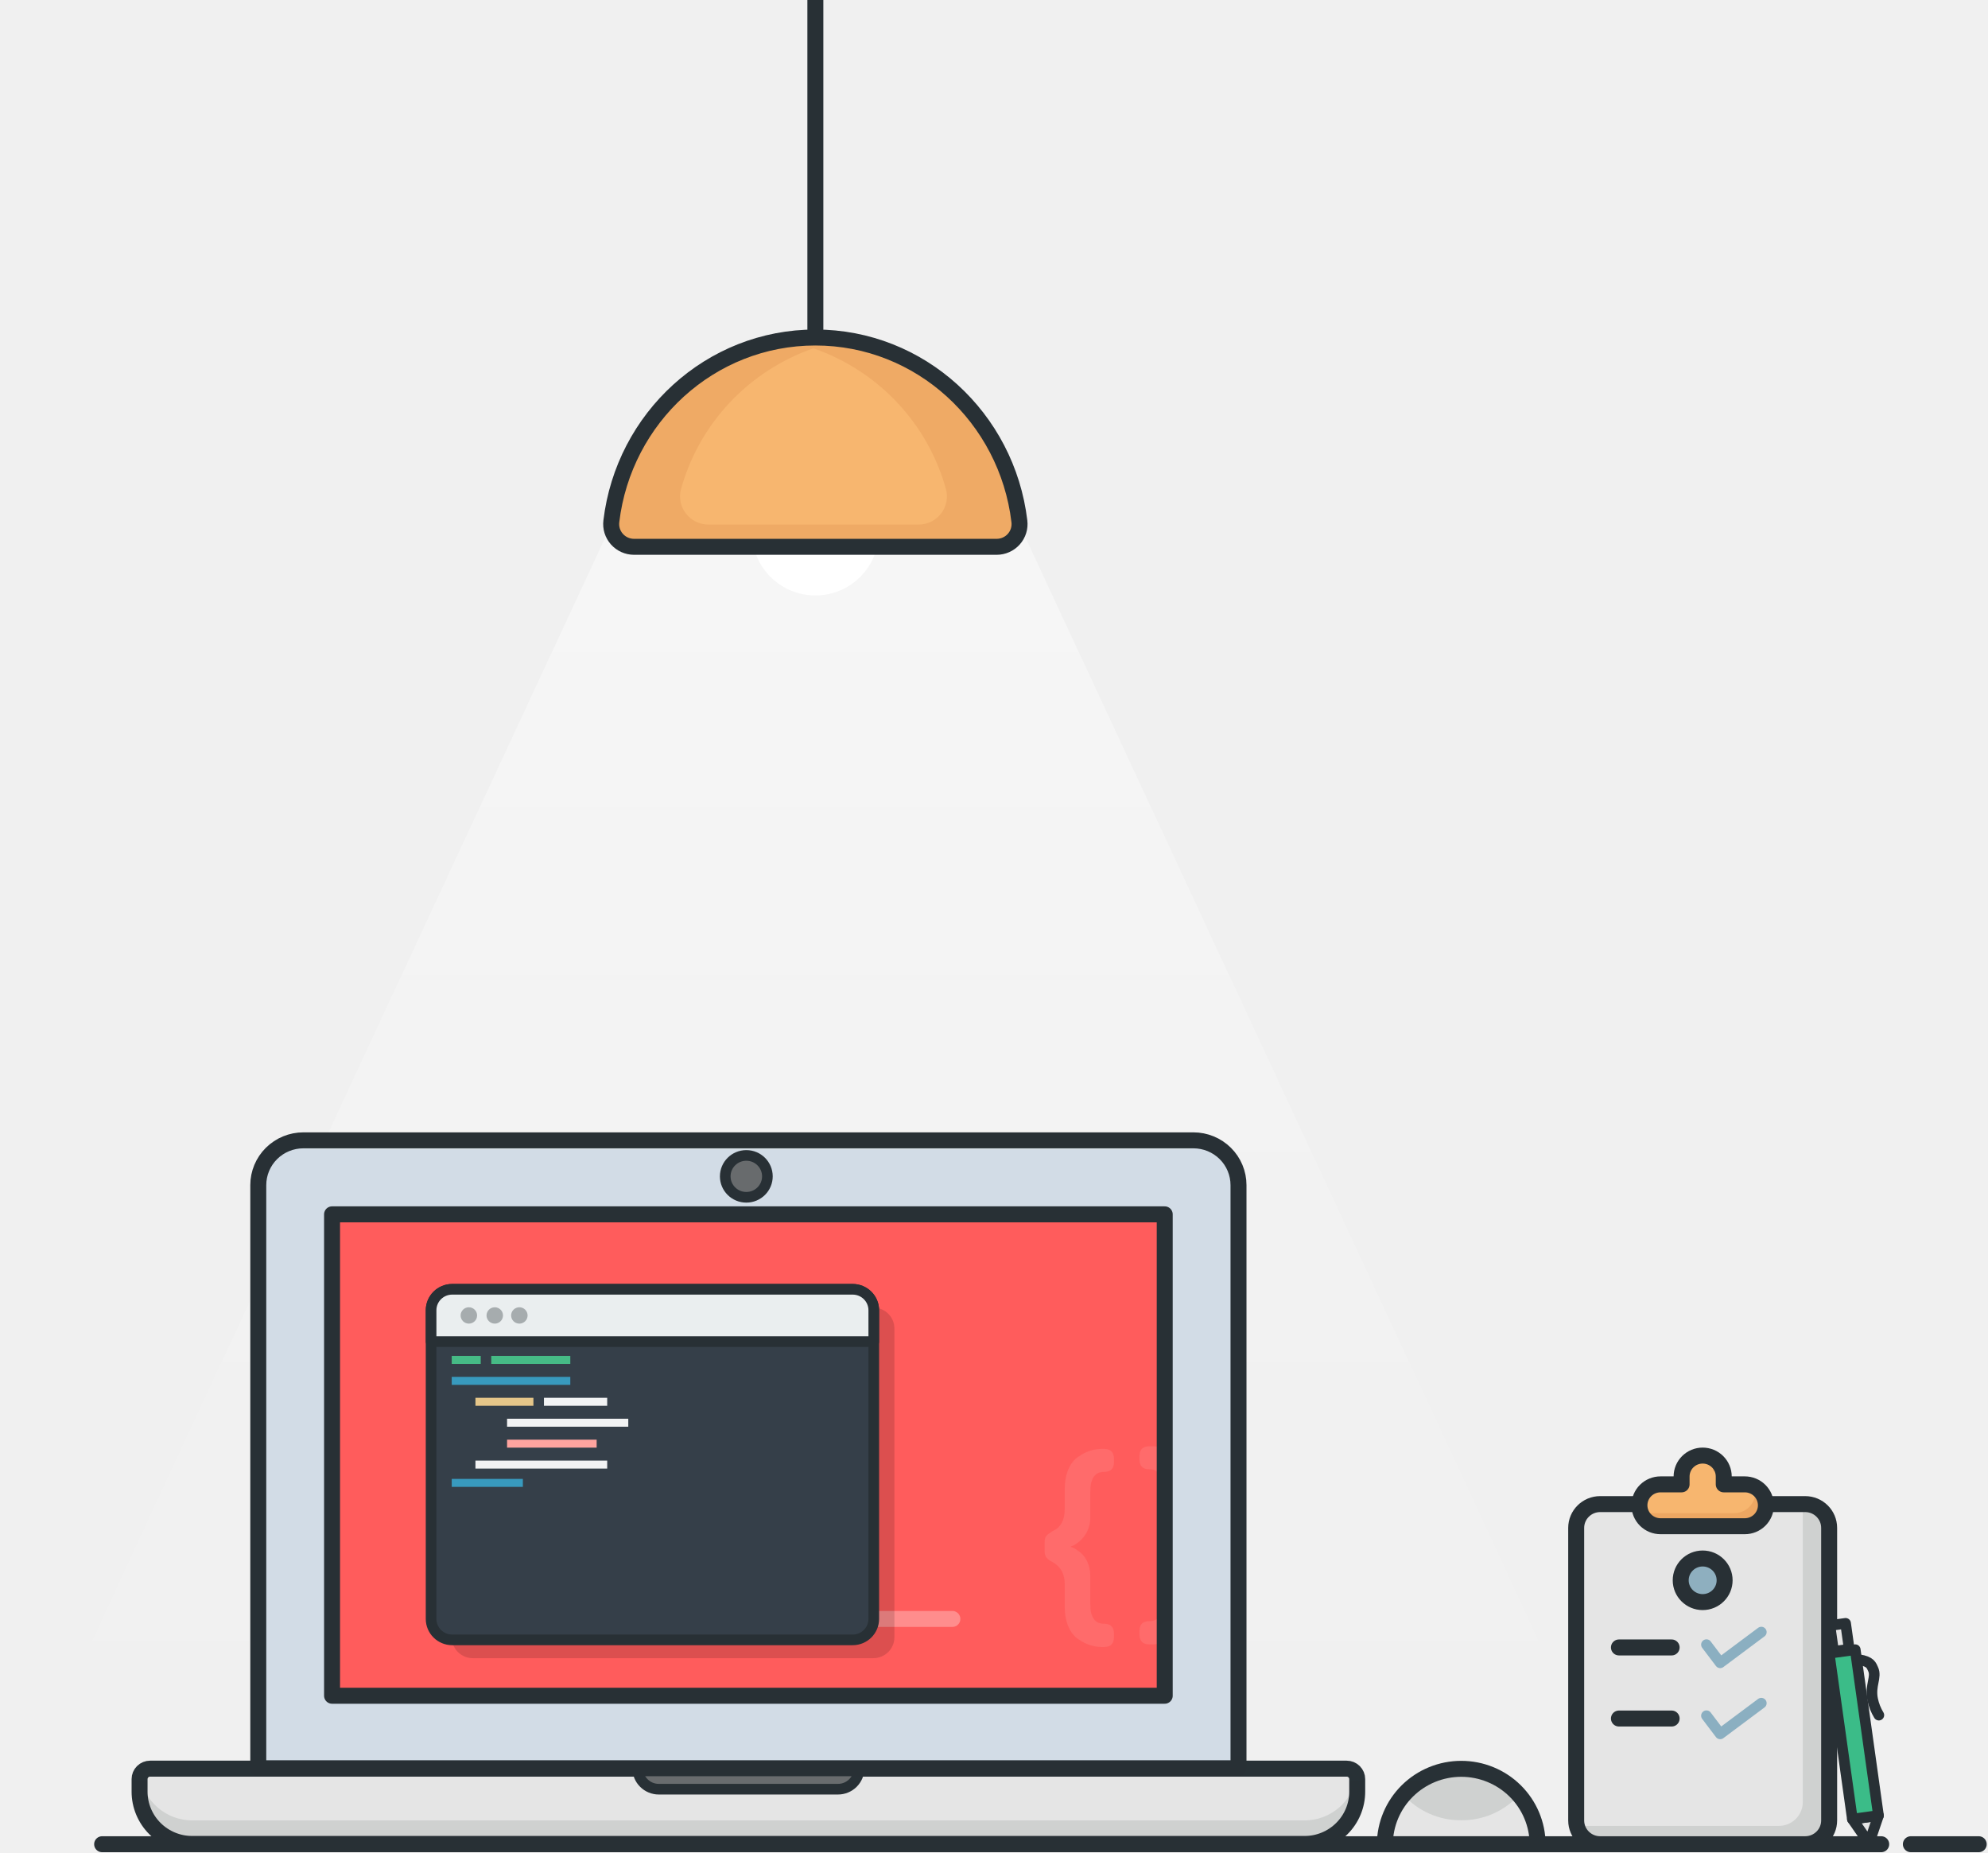
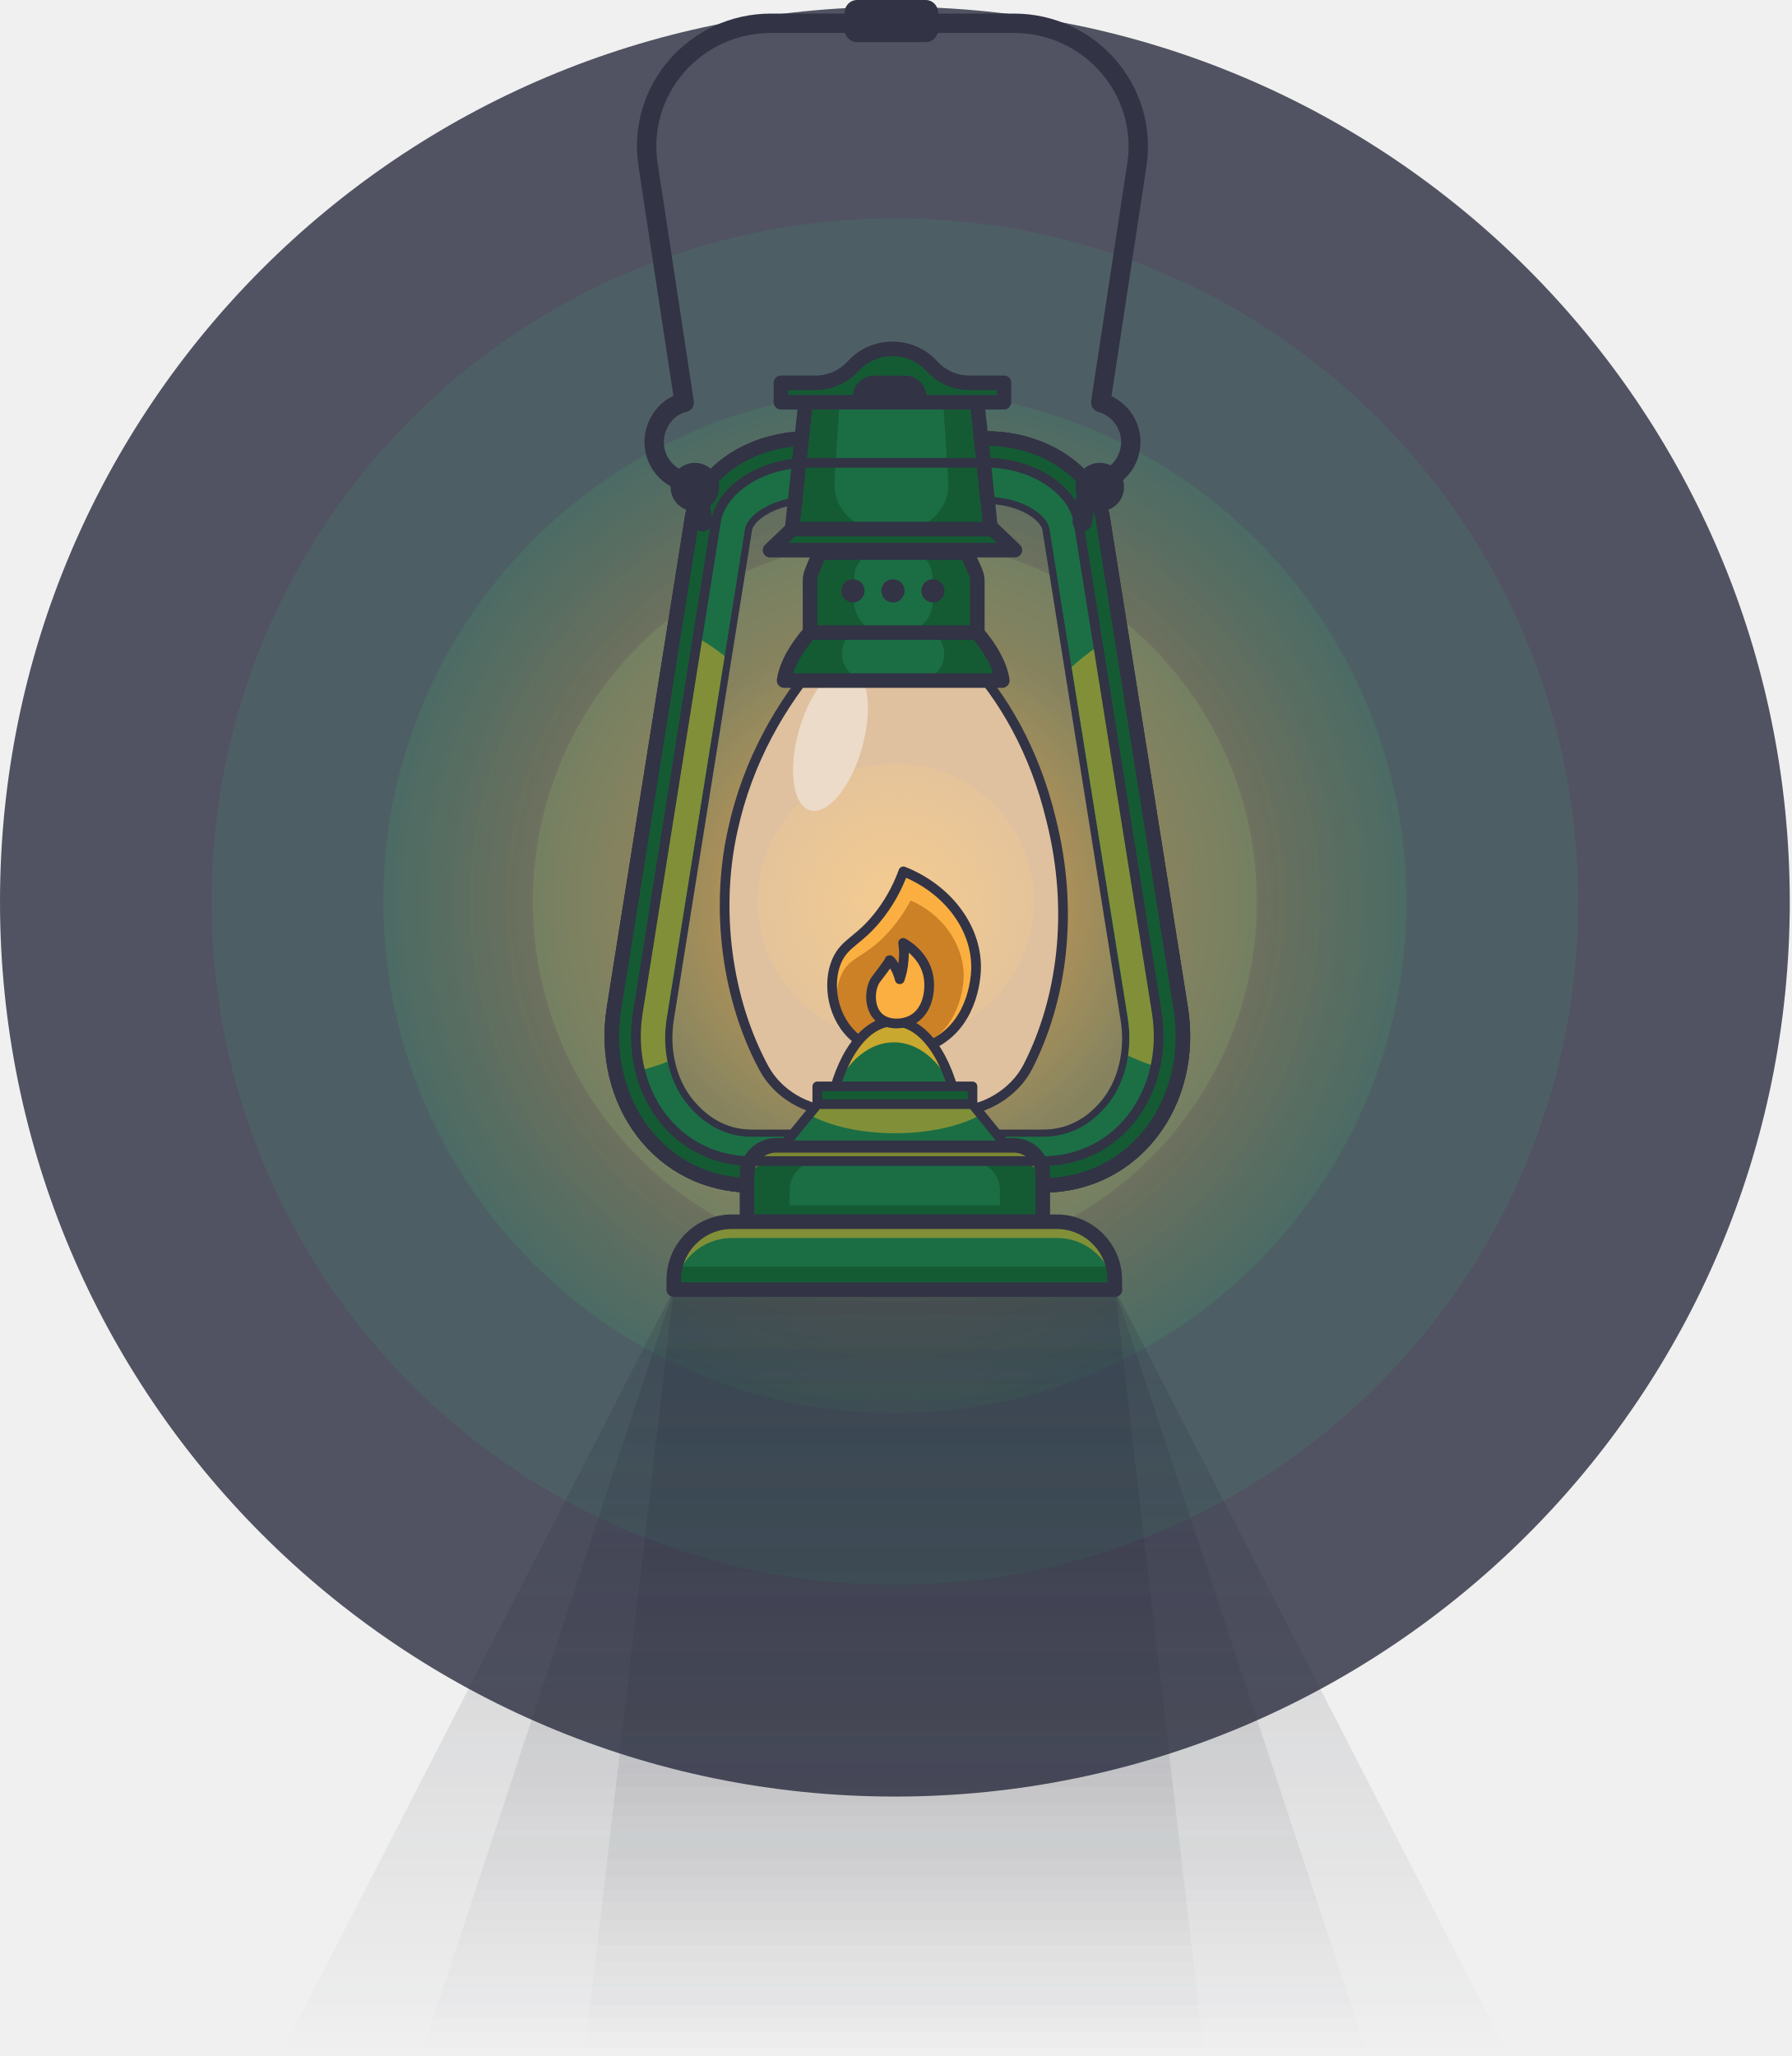
- <svg xmlns="http://www.w3.org/2000/svg" width="747" height="696" viewBox="0 0 747 696" fill="none">
-   <path d="M56.406 664.511H506.021C507.071 664.511 508.079 664.925 508.821 665.663C509.564 666.4 509.981 667.4 509.981 668.443V673.153C509.981 678.367 507.895 683.368 504.181 687.055C500.468 690.742 495.431 692.813 490.179 692.813H72.248C66.996 692.813 61.959 690.742 58.245 687.055C54.532 683.368 52.445 678.367 52.445 673.153V668.443C52.445 667.4 52.863 666.4 53.605 665.663C54.348 664.925 55.355 664.511 56.406 664.511Z" fill="#E5E5E5" />
-   <path d="M490.175 683.962H72.244C67.495 683.959 62.906 682.261 59.314 679.177C55.722 676.093 53.367 671.83 52.678 667.166C52.529 667.576 52.45 668.008 52.445 668.443V673.153C52.445 678.367 54.532 683.368 58.245 687.055C61.959 690.742 66.996 692.813 72.248 692.813H490.179C495.431 692.813 500.468 690.742 504.181 687.055C507.895 683.368 509.981 678.367 509.981 673.153V668.443C509.977 668.008 509.898 667.576 509.749 667.166C509.06 671.831 506.703 676.096 503.11 679.179C499.516 682.263 494.925 683.961 490.175 683.962V683.962Z" fill="#CFD1D0" />
-   <path d="M56.406 664.511H506.021C507.071 664.511 508.079 664.925 508.821 665.663C509.564 666.4 509.981 667.4 509.981 668.443V673.153C509.981 678.367 507.895 683.368 504.181 687.055C500.468 690.742 495.431 692.813 490.179 692.813H72.248C66.996 692.813 61.959 690.742 58.245 687.055C54.532 683.368 52.445 678.367 52.445 673.153V668.443C52.445 667.4 52.863 666.4 53.605 665.663C54.348 664.925 55.355 664.511 56.406 664.511Z" stroke="#283035" stroke-width="6" stroke-linecap="round" stroke-linejoin="round" />
-   <path d="M239.626 664.367H322.797C322.797 666.452 321.962 668.453 320.477 669.927C318.991 671.402 316.976 672.231 314.876 672.231H247.547C245.446 672.231 243.432 671.402 241.946 669.927C240.461 668.453 239.626 666.452 239.626 664.367Z" fill="#686B6D" />
-   <path d="M239.626 664.367H322.797C322.797 666.452 321.962 668.453 320.477 669.927C318.991 671.402 316.976 672.231 314.876 672.231H247.547C245.446 672.231 243.432 671.402 241.946 669.927C240.461 668.453 239.626 666.452 239.626 664.367Z" stroke="#283035" stroke-width="4" stroke-linecap="round" stroke-linejoin="round" />
-   <path d="M520.369 692.907C520.413 685.378 523.457 678.172 528.835 672.864C534.213 667.556 541.489 664.577 549.072 664.577C556.656 664.577 563.931 667.556 569.309 672.864C574.687 678.172 577.731 685.378 577.775 692.907H520.369Z" fill="#E5E5E5" />
-   <path d="M549.072 683.905C553.177 683.944 557.243 683.11 560.996 681.459C564.749 679.808 568.103 677.379 570.831 674.334C568.139 671.221 564.8 668.723 561.045 667.01C557.289 665.297 553.205 664.41 549.072 664.41C544.939 664.41 540.855 665.297 537.099 667.01C533.343 668.723 530.005 671.221 527.312 674.334C530.041 677.379 533.395 679.808 537.149 681.459C540.902 683.11 544.968 683.944 549.072 683.905V683.905Z" fill="#CFD1D0" />
-   <path d="M520.369 692.907C520.413 685.378 523.457 678.172 528.835 672.864C534.213 667.556 541.489 664.577 549.072 664.577C556.656 664.577 563.931 667.556 569.309 672.864C574.687 678.172 577.731 685.378 577.775 692.907H520.369Z" stroke="#283035" stroke-width="6" stroke-linecap="round" stroke-linejoin="round" />
-   <path d="M608.322 672.384H628.124" stroke="#283035" stroke-width="6" stroke-linecap="round" stroke-linejoin="round" />
-   <path d="M705.852 682.126L696.044 683.481L702.313 692.539L705.852 682.126Z" fill="#E5E5E5" />
-   <path d="M705.852 682.126L696.044 683.481L702.313 692.539L705.852 682.126Z" stroke="#283035" stroke-width="4" stroke-linecap="round" stroke-linejoin="round" />
-   <path d="M718.013 692.906H743.509" stroke="#283035" stroke-width="6" stroke-linecap="round" stroke-linejoin="round" />
-   <path d="M38.376 692.906H706.874" stroke="#283035" stroke-width="6" stroke-linecap="round" stroke-linejoin="round" />
-   <path style="mix-blend-mode:overlay" opacity="0.43" d="M612.289 689.638H0.464L229.154 198.248H383.599L612.289 689.638Z" fill="url(#paint0_linear)" />
-   <path d="M113.988 428.446H448.431C452.924 428.446 457.234 430.218 460.412 433.373C463.589 436.528 465.374 440.806 465.374 445.268V664.367H97.049V445.267C97.049 440.806 98.834 436.528 102.01 433.374C105.187 430.219 109.496 428.447 113.988 428.446V428.446Z" fill="#D2DCE6" />
-   <path d="M113.988 428.446H448.431C452.924 428.446 457.234 430.218 460.412 433.373C463.589 436.528 465.374 440.806 465.374 445.268V664.367H97.049V445.267C97.049 440.806 98.834 436.528 102.01 433.374C105.187 430.219 109.496 428.447 113.988 428.446V428.446Z" stroke="#283035" stroke-width="6" stroke-linecap="round" stroke-linejoin="round" />
-   <path d="M437.651 637.121V456.248H124.772V637.121H437.651Z" fill="#FF5C5C" />
-   <path opacity="0.3" d="M306.376 608.265H357.863" stroke="white" stroke-width="6" stroke-linecap="round" stroke-linejoin="round" />
-   <g opacity="0.3">
-     <path opacity="0.3" d="M431.897 552.041C432.888 551.979 433.871 552.25 434.688 552.811C435.505 553.371 436.108 554.189 436.399 555.131V543.87C435.312 543.555 434.186 543.392 433.053 543.387H431.897C429.406 543.387 428.161 544.623 428.162 547.096V548.419C428.162 550.804 429.406 552.041 431.897 552.041Z" fill="white" />
-     <path opacity="0.3" d="M436.399 606.017C436.102 606.954 435.497 607.765 434.681 608.321C433.865 608.877 432.885 609.145 431.897 609.084C429.406 609.084 428.161 610.32 428.162 612.791V614.117C428.162 616.588 429.407 617.825 431.897 617.825H433.053C434.186 617.82 435.312 617.657 436.399 617.342V606.017Z" fill="white" />
-   </g>
-   <path d="M437.651 637.121V456.248H124.772V637.121H437.651Z" stroke="#283035" stroke-width="6" stroke-linecap="round" stroke-linejoin="round" />
-   <path d="M280.432 449.842C284.807 449.842 288.353 446.321 288.353 441.978C288.353 437.635 284.807 434.114 280.432 434.114C276.057 434.114 272.511 437.635 272.511 441.978C272.511 446.321 276.057 449.842 280.432 449.842Z" fill="#686B6D" />
-   <path d="M280.432 449.842C284.807 449.842 288.353 446.321 288.353 441.978C288.353 437.635 284.807 434.114 280.432 434.114C276.057 434.114 272.511 437.635 272.511 441.978C272.511 446.321 276.057 449.842 280.432 449.842Z" stroke="#283035" stroke-width="4" stroke-linecap="round" stroke-linejoin="round" />
-   <g style="mix-blend-mode:multiply" opacity="0.14">
-     <path d="M328.151 491.287H177.668C173.289 491.287 169.739 494.811 169.739 499.159V615.138C169.739 619.485 173.289 623.01 177.668 623.01H328.151C332.53 623.01 336.08 619.485 336.08 615.138V499.159C336.08 494.811 332.53 491.287 328.151 491.287Z" fill="black" />
-   </g>
-   <path d="M320.396 484.406H169.913C165.534 484.406 161.984 487.931 161.984 492.278V608.257C161.984 612.605 165.534 616.129 169.913 616.129H320.396C324.775 616.129 328.324 612.605 328.324 608.257V492.278C328.324 487.931 324.775 484.406 320.396 484.406Z" fill="#353F49" />
-   <path d="M320.396 484.406H169.913C165.534 484.406 161.984 487.931 161.984 492.278V608.257C161.984 612.605 165.534 616.129 169.913 616.129H320.396C324.775 616.129 328.324 612.605 328.324 608.257V492.278C328.324 487.931 324.775 484.406 320.396 484.406Z" stroke="#283035" stroke-width="4" stroke-linecap="round" stroke-linejoin="round" />
-   <path d="M169.912 484.406H320.396C322.498 484.406 324.515 485.236 326.002 486.712C327.489 488.188 328.324 490.19 328.324 492.278V504.066H161.984V492.278C161.984 490.191 162.819 488.188 164.306 486.712C165.792 485.236 167.809 484.407 169.912 484.406Z" fill="#EAEEEF" />
-   <path d="M169.912 484.406H320.396C322.498 484.406 324.515 485.236 326.002 486.712C327.489 488.188 328.324 490.19 328.324 492.278V504.066H161.984V492.278C161.984 490.191 162.819 488.188 164.306 486.712C165.792 485.236 167.809 484.407 169.912 484.406Z" stroke="#283035" stroke-width="4" stroke-linecap="round" stroke-linejoin="round" />
-   <path opacity="0.35" d="M176.175 497.308C177.884 497.308 179.269 495.933 179.269 494.236C179.269 492.54 177.884 491.165 176.175 491.165C174.466 491.165 173.081 492.54 173.081 494.236C173.081 495.933 174.466 497.308 176.175 497.308Z" fill="#283035" />
-   <path opacity="0.35" d="M185.911 497.308C187.62 497.308 189.005 495.933 189.005 494.236C189.005 492.54 187.62 491.165 185.911 491.165C184.202 491.165 182.817 492.54 182.817 494.236C182.817 495.933 184.202 497.308 185.911 497.308Z" fill="#283035" />
-   <path opacity="0.35" d="M195.153 497.308C196.862 497.308 198.247 495.933 198.247 494.236C198.247 492.54 196.862 491.165 195.153 491.165C193.444 491.165 192.059 492.54 192.059 494.236C192.059 495.933 193.444 497.308 195.153 497.308Z" fill="#283035" />
-   <path d="M169.739 510.947H180.631" stroke="#46BB86" stroke-width="3" stroke-miterlimit="10" />
-   <path d="M184.591 510.947H214.295" stroke="#46BB86" stroke-width="3" stroke-miterlimit="10" />
-   <path d="M169.739 518.812H214.295" stroke="#389ABE" stroke-width="3" stroke-miterlimit="10" />
-   <path d="M178.65 526.676H200.433" stroke="#E5C689" stroke-width="3" stroke-miterlimit="10" />
-   <path d="M204.394 526.676H228.157" stroke="#F2F3F4" stroke-width="3" stroke-miterlimit="10" />
-   <path d="M190.532 534.54H236.078" stroke="#F2F3F4" stroke-width="3" stroke-miterlimit="10" />
-   <path d="M190.532 542.404H224.196" stroke="#FFA49F" stroke-width="3" stroke-miterlimit="10" />
-   <path d="M178.65 550.268H228.157" stroke="#F2F3F4" stroke-width="3" stroke-miterlimit="10" />
-   <path d="M169.739 557.148H196.473" stroke="#389ABE" stroke-width="3" stroke-miterlimit="10" />
-   <g opacity="0.3">
-     <path opacity="0.3" d="M400.078 595.231C400.078 591.346 398.565 588.61 395.541 586.932C393.406 585.784 392.517 584.9 392.517 582.87V579.429C392.517 577.046 393.585 576.516 395.452 575.279C398.565 573.955 400.078 571.13 400.078 566.891V559.385C400.078 553.381 402.301 548.965 405.503 547.111C407.897 545.415 410.745 544.463 413.685 544.374H414.842C417.331 544.374 418.577 545.61 418.577 548.082V549.402C418.577 551.785 417.332 553.022 414.842 553.022C411.376 553.022 409.683 555.494 409.683 560.527V569.799C409.771 572.05 409.206 574.278 408.055 576.22C406.904 578.161 405.216 579.733 403.191 580.749L402.39 581.013V581.19C403.302 581.458 404.15 581.909 404.88 582.515C407.104 583.838 409.683 586.93 409.683 592.316V602.647C409.683 607.592 411.373 610.065 414.842 610.065C417.331 610.065 418.577 611.301 418.577 613.773V615.098C418.577 617.57 417.332 618.806 414.842 618.807H413.685C410.745 618.718 407.897 617.765 405.503 616.069C402.301 614.215 400.078 609.712 400.078 603.795V595.231Z" fill="white" />
-   </g>
-   <path d="M678.3 565.115H601.269C596.293 565.115 592.259 569.12 592.259 574.061V683.961C592.259 688.901 596.293 692.906 601.269 692.906H678.3C683.277 692.906 687.311 688.901 687.311 683.961V574.061C687.311 569.12 683.277 565.115 678.3 565.115Z" fill="#E5E5E5" />
-   <path d="M678.3 565.115H677.159C677.323 565.791 677.407 566.484 677.409 567.18V677.079C677.409 679.452 676.46 681.727 674.77 683.405C673.081 685.082 670.789 686.025 668.399 686.025H592.515C592.983 687.983 594.102 689.727 595.691 690.976C597.281 692.224 599.248 692.904 601.275 692.906H678.306C680.696 692.906 682.988 691.963 684.677 690.286C686.367 688.608 687.317 686.333 687.317 683.961V574.061C687.317 572.885 687.083 571.722 686.63 570.636C686.177 569.55 685.513 568.564 684.675 567.733C683.838 566.902 682.844 566.244 681.75 565.794C680.656 565.345 679.484 565.114 678.3 565.115V565.115Z" fill="#CFD1D0" />
-   <path d="M678.3 565.115H601.269C596.293 565.115 592.259 569.12 592.259 574.061V683.961C592.259 688.901 596.293 692.906 601.269 692.906H678.3C683.277 692.906 687.311 688.901 687.311 683.961V574.061C687.311 569.12 683.277 565.115 678.3 565.115Z" stroke="#283035" stroke-width="6" stroke-linecap="round" stroke-linejoin="round" />
-   <path d="M655.627 557.7H647.706V554.751C647.706 552.665 646.871 550.665 645.386 549.19C643.9 547.715 641.885 546.887 639.785 546.887C637.684 546.887 635.669 547.715 634.184 549.19C632.698 550.665 631.864 552.665 631.864 554.751V557.7H623.943C621.842 557.7 619.827 558.528 618.342 560.003C616.856 561.478 616.022 563.478 616.022 565.564C616.022 567.649 616.856 569.65 618.342 571.125C619.827 572.599 621.842 573.428 623.943 573.428H655.627C657.727 573.428 659.742 572.599 661.228 571.125C662.713 569.65 663.548 567.649 663.548 565.564C663.548 563.478 662.713 561.478 661.228 560.003C659.742 558.528 657.727 557.7 655.627 557.7Z" fill="#F7B66F" />
-   <path d="M659.307 558.604C659.628 559.77 659.674 560.993 659.44 562.179C659.207 563.364 658.701 564.48 657.961 565.44C657.221 566.399 656.268 567.175 655.176 567.709C654.084 568.242 652.883 568.517 651.666 568.513H619.982C618.7 568.514 617.436 568.204 616.302 567.61C616.755 569.278 617.748 570.752 619.129 571.804C620.51 572.856 622.202 573.427 623.943 573.428H655.627C657.396 573.426 659.114 572.836 660.507 571.752C661.899 570.668 662.886 569.152 663.31 567.446C663.733 565.74 663.569 563.943 662.844 562.34C662.118 560.738 660.873 559.423 659.307 558.604Z" fill="#EDA762" />
-   <path d="M643.745 549.836V552.785H647.446C647.17 551.723 646.673 550.73 645.988 549.87C645.302 549.01 644.443 548.302 643.465 547.792C643.649 548.458 643.743 549.145 643.745 549.836V549.836Z" fill="#EDA762" />
-   <path d="M655.627 557.7H647.706V554.751C647.706 552.665 646.871 550.665 645.386 549.19C643.9 547.715 641.885 546.887 639.785 546.887C637.684 546.887 635.669 547.715 634.184 549.19C632.698 550.665 631.864 552.665 631.864 554.751V557.7H623.943C621.842 557.7 619.827 558.528 618.342 560.003C616.856 561.478 616.022 563.478 616.022 565.564C616.022 567.649 616.856 569.65 618.342 571.125C619.827 572.599 621.842 573.428 623.943 573.428H655.627C657.727 573.428 659.742 572.599 661.228 571.125C662.713 569.65 663.548 567.649 663.548 565.564C663.548 563.478 662.713 561.478 661.228 560.003C659.742 558.528 657.727 557.7 655.627 557.7Z" stroke="#283035" stroke-width="6" stroke-linecap="round" stroke-linejoin="round" />
-   <path d="M639.785 601.935C644.341 601.935 648.035 598.268 648.035 593.744C648.035 589.22 644.341 585.552 639.785 585.552C635.228 585.552 631.534 589.22 631.534 593.744C631.534 598.268 635.228 601.935 639.785 601.935Z" fill="#8EAFBF" />
-   <path d="M639.785 601.935C644.341 601.935 648.035 598.268 648.035 593.744C648.035 589.22 644.341 585.552 639.785 585.552C635.228 585.552 631.534 589.22 631.534 593.744C631.534 598.268 635.228 601.935 639.785 601.935Z" stroke="#283035" stroke-width="6" stroke-linecap="round" stroke-linejoin="round" />
-   <path d="M608.322 618.974H628.124" stroke="#283035" stroke-width="6" stroke-linecap="round" stroke-linejoin="round" />
-   <path d="M608.322 645.679H628.124" stroke="#283035" stroke-width="6" stroke-linecap="round" stroke-linejoin="round" />
-   <path d="M641.208 617.923L646.37 624.74L661.82 613.209" stroke="#8BAFC1" stroke-width="4" stroke-linecap="round" stroke-linejoin="round" />
-   <path d="M641.208 644.627L646.37 651.445L661.82 639.914" stroke="#8BAFC1" stroke-width="4" stroke-linecap="round" stroke-linejoin="round" />
-   <path d="M697.116 619.816L687.309 621.171L696.043 683.483L705.85 682.128L697.116 619.816Z" fill="#3BBC88" />
-   <path d="M697.116 619.816L687.309 621.171L696.043 683.483L705.85 682.128L697.116 619.816Z" stroke="#283035" stroke-width="4" stroke-linecap="round" stroke-linejoin="round" />
-   <path d="M693.494 609.918L687.612 610.731L688.979 620.463L694.86 619.649L693.494 609.918Z" fill="#E5E5E5" />
-   <path d="M693.494 609.918L687.612 610.731L688.979 620.463L694.86 619.649L693.494 609.918Z" stroke="#283035" stroke-width="3.998" stroke-linecap="round" stroke-linejoin="round" />
-   <path d="M705.983 644.404C704.874 642.59 704.088 640.6 703.66 638.522C702.565 633.181 705.267 630.128 703.806 627.088C703.224 625.876 702.942 624.221 698.568 623.594" stroke="#283035" stroke-width="4" stroke-linecap="round" stroke-linejoin="round" />
-   <path d="M306.376 223.714C319.5 223.714 330.139 213.151 330.139 200.122C330.139 187.092 319.5 176.53 306.376 176.53C293.252 176.53 282.613 187.092 282.613 200.122C282.613 213.151 293.252 223.714 306.376 223.714Z" fill="white" />
-   <path d="M238.161 205.448C236.952 205.444 235.758 205.186 234.658 204.69C233.557 204.194 232.575 203.472 231.776 202.572C230.977 201.671 230.38 200.613 230.023 199.467C229.666 198.32 229.559 197.112 229.707 195.921C234.326 156.986 266.89 126.808 306.376 126.808C345.863 126.808 378.427 156.986 383.045 195.921C383.193 197.112 383.086 198.32 382.729 199.467C382.372 200.614 381.775 201.672 380.975 202.573C380.176 203.473 379.194 204.195 378.093 204.691C376.992 205.186 375.798 205.444 374.589 205.448H238.161Z" fill="#F7B66F" />
-   <path d="M318.258 127.736C318.002 127.695 317.744 127.667 317.488 127.629C316.588 127.498 315.683 127.379 314.773 127.278C314.359 127.232 313.944 127.195 313.528 127.156C312.774 127.085 312.018 127.021 311.262 126.978C310.822 126.952 310.385 126.92 309.945 126.899C308.762 126.844 307.568 126.808 306.38 126.808C305.192 126.808 304.004 126.843 302.828 126.899C302.284 126.925 301.745 126.967 301.204 127.003C300.62 127.044 300.036 127.085 299.454 127.139C298.742 127.203 298.033 127.279 297.326 127.364C296.98 127.405 296.633 127.451 296.292 127.498C260.624 132.239 232.6 161.742 229.447 198.519C229.368 199.398 229.475 200.284 229.76 201.12C230.044 201.956 230.501 202.724 231.1 203.375C231.7 204.027 232.429 204.547 233.242 204.904C234.055 205.261 234.934 205.446 235.823 205.448H376.934C377.815 205.451 378.687 205.272 379.496 204.923C380.304 204.575 381.031 204.064 381.631 203.423C382.231 202.781 382.691 202.024 382.981 201.198C383.271 200.371 383.386 199.495 383.319 198.622C380.261 162.412 353.103 133.215 318.258 127.736ZM255.904 183.752C259.272 171.601 265.557 160.443 274.22 151.232C282.884 142.021 293.668 135.033 305.648 130.866C317.638 135.025 328.433 142.009 337.107 151.221C345.78 160.432 352.073 171.595 355.445 183.752C355.873 185.323 355.93 186.971 355.611 188.568C355.293 190.165 354.608 191.667 353.609 192.958C352.61 194.249 351.325 195.293 349.854 196.01C348.382 196.727 346.763 197.098 345.124 197.092H266.226C264.586 197.098 262.968 196.728 261.496 196.011C260.024 195.294 258.738 194.249 257.739 192.958C256.741 191.668 256.055 190.165 255.737 188.568C255.419 186.972 255.476 185.323 255.904 183.752V183.752Z" fill="#EFAA65" />
-   <path d="M238.227 205.448C237.01 205.445 235.807 205.185 234.699 204.686C233.59 204.187 232.6 203.46 231.796 202.553C230.991 201.647 230.389 200.581 230.03 199.426C229.671 198.271 229.562 197.054 229.712 195.855C234.363 156.948 266.913 126.808 306.376 126.808C345.84 126.808 378.39 156.948 383.037 195.855C383.187 197.054 383.078 198.272 382.719 199.426C382.36 200.581 381.758 201.647 380.954 202.554C380.149 203.461 379.159 204.187 378.05 204.686C376.942 205.185 375.739 205.445 374.522 205.448H238.227Z" stroke="#283035" stroke-width="6" stroke-linecap="round" stroke-linejoin="round" />
-   <path d="M306.376 0V126.808" stroke="#283035" stroke-width="6" stroke-linejoin="round" />
+ <svg xmlns="http://www.w3.org/2000/svg" width="739" height="848" viewBox="0 0 739 848" fill="none">
+   <path d="M369.1 741C572.948 741 738.2 575.748 738.2 371.9C738.2 168.052 572.948 2.8 369.1 2.8C165.252 2.8 0 168.052 0 371.9C0 575.748 165.252 741 369.1 741Z" fill="#515362" />
+   <path opacity="0.86" d="M369.1 653.7C524.734 653.7 650.9 527.534 650.9 371.9C650.9 216.266 524.734 90.1 369.1 90.1C213.466 90.1 87.3 216.266 87.3 371.9C87.3 527.534 213.466 653.7 369.1 653.7Z" fill="#4C6166" />
+   <path opacity="0.61" d="M369.1 582.9C485.632 582.9 580.1 488.432 580.1 371.9C580.1 255.368 485.632 160.9 369.1 160.9C252.568 160.9 158.1 255.368 158.1 371.9C158.1 488.432 252.568 582.9 369.1 582.9Z" fill="url(#paint0_radial)" />
+   <path opacity="0.89" d="M369.1 521.2C451.556 521.2 518.4 454.356 518.4 371.9C518.4 289.444 451.556 222.6 369.1 222.6C286.644 222.6 219.8 289.444 219.8 371.9C219.8 454.356 286.644 521.2 369.1 521.2Z" fill="url(#paint1_radial)" />
+   <path d="M487 415.9L454.8 213.6C451.8 195.1 430.6 180.9 407.2 180.9H333.1C309.7 180.9 288.5 195 285.5 213.6L253.3 415.9C247.2 454.5 272.3 488.9 310.2 488.9H430.1C467.9 488.9 493.1 454.5 487 415.9ZM456.3 456.3C451.7 461.7 443.4 468.9 430.1 468.9H310.1C296.8 468.9 288.5 461.4 283.9 456C276.1 446.8 272.8 433.3 275 419.9L307.2 218.3C308.1 212.5 318.6 204.9 333 204.9H407.1C421.5 204.9 432 212.3 432.9 218.1L465.1 419.9C467.4 433.4 464.1 447.1 456.3 456.3Z" stroke="#323345" stroke-width="6" stroke-miterlimit="10" stroke-linecap="round" stroke-linejoin="round" />
+   <path d="M487 415.9L454.8 213.6C451.8 195.1 430.6 180.9 407.2 180.9H333.1C309.7 180.9 288.5 195 285.5 213.6L253.3 415.9C247.2 454.5 272.3 488.9 310.2 488.9H430.1C467.9 488.9 493.1 454.5 487 415.9ZM456.3 456.3C451.7 461.7 443.4 468.9 430.1 468.9H310.1C296.8 468.9 288.5 461.4 283.9 456C276.1 446.8 272.8 433.3 275 419.9L307.2 218.3C308.1 212.5 318.6 204.9 333 204.9H407.1C421.5 204.9 432 212.3 432.9 218.1L465.1 419.9C467.4 433.4 464.1 447.1 456.3 456.3Z" fill="#1C6F45" />
+   <path d="M487 415.9L454.8 213.6C451.8 195.1 430.6 180.9 407.2 180.9H333.1C309.7 180.9 288.5 195 285.5 213.6L253.3 415.9C247.2 454.5 272.3 488.9 310.2 488.9H430.1C467.9 488.9 493.1 454.5 487 415.9ZM456.3 456.3C451.7 461.7 443.4 468.9 430.1 468.9H310.1C296.8 468.9 288.5 461.4 283.9 456C276.1 446.8 272.8 433.3 275 419.9L307.2 218.3C308.1 212.5 318.6 204.9 333 204.9H407.1C421.5 204.9 432 212.3 432.9 218.1L465.1 419.9C467.4 433.4 464.1 447.1 456.3 456.3Z" fill="#1C6F45" />
+   <path opacity="0.59" d="M275 419.9L298.9 270.6C292.6 265.7 285.8 261.5 278.4 258.3L253.3 416C251.8 425.5 252.2 434.8 254.2 443.4C261.6 442.4 268.6 440.5 275.3 437.9C274.1 432.1 274 426 275 419.9Z" fill="#C8A82F" />
+   <path opacity="0.59" d="M465.2 419.9C466 425.1 466 430.4 465.3 435.4C471.9 438.5 478.9 440.9 486.2 442.4C488 434.1 488.4 425.2 486.9 416L462.2 261C454.9 264.8 448.1 269.6 442 275.1L465.2 419.9Z" fill="#C8A82F" />
+   <path d="M430.1 488.9H310.1C272.3 488.9 247.1 454.5 253.2 415.9L285.4 213.6C288.4 195.1 309.6 180.9 333 180.9H407.1C430.5 180.9 451.7 195 454.7 213.6L486.9 415.9C493.1 454.5 467.9 488.9 430.1 488.9Z" stroke="#323345" stroke-width="6" stroke-miterlimit="10" stroke-linecap="round" stroke-linejoin="round" />
+   <path d="M487 415.9L454.8 213.6C451.8 195.1 430.6 180.9 407.2 180.9H333.1C309.7 180.9 288.5 195 285.5 213.6L253.3 415.9C247.2 454.5 272.3 488.9 310.2 488.9H430.1C467.9 488.9 493.1 454.5 487 415.9ZM465.4 462.8C456.5 473.2 444 478.9 430 478.9H310.1C296.1 478.9 283.6 473.2 274.7 462.8C264.6 451 260.4 434.4 263.1 417.5L295.3 215.2C297.4 201.8 314.3 190.9 333 190.9H407.1C425.7 190.9 442.6 201.8 444.8 215.2L477.1 417.5C479.8 434.5 475.5 451 465.4 462.8Z" fill="#145B34" />
+   <path d="M487 415.9L454.8 213.6C451.8 195.1 430.6 180.9 407.2 180.9H333.1C309.7 180.9 288.5 195 285.5 213.6L253.3 415.9C247.2 454.5 272.3 488.9 310.2 488.9H430.1C467.9 488.9 493.1 454.5 487 415.9Z" stroke="#323345" stroke-width="6" stroke-miterlimit="10" stroke-linecap="round" stroke-linejoin="round" />
+   <path d="M398.8 270.6C378.6 270.6 358.4 270.6 338.3 270.6C322.4 288.9 308.4 313.1 302.2 342C294.9 374.8 299.8 411.5 315.1 439.8C320.8 450.4 332.9 457.3 344.9 457.3C361.2 457.3 377.6 457.3 393.9 457.3C406.1 457.3 418.5 450.2 424 439.4C438 411.9 443.1 375.6 433.6 337.5C426.7 308.7 413.4 286 398.8 270.6Z" fill="#DFC19F" />
+   <path d="M369.5 428.9C400.98 428.9 426.5 403.38 426.5 371.9C426.5 340.42 400.98 314.9 369.5 314.9C338.02 314.9 312.5 340.42 312.5 371.9C312.5 403.38 338.02 428.9 369.5 428.9Z" fill="url(#paint2_radial)" />
+   <path d="M355.5 308.586C360.11 292.385 358.035 277.597 350.864 275.557C343.693 273.516 334.142 284.995 329.531 301.196C324.921 317.398 326.997 332.186 334.168 334.226C341.339 336.267 350.89 324.788 355.5 308.586Z" fill="#ECDBC9" />
+   <path d="M398.8 271.6C378.6 271.6 358.4 271.6 338.3 271.6C322.4 289.9 308.4 313.7 302.2 342.5C294.9 375.3 299.8 412.3 315.1 440.6C320.8 451.2 332.9 458.3 344.9 458.3C361.2 458.3 377.6 458.3 393.9 458.3C406.1 458.3 418.5 450.7 424 439.9C438 412.4 443.1 376.3 433.6 338.3C426.7 309.4 413.4 287 398.8 271.6Z" stroke="#323345" stroke-width="4" stroke-miterlimit="10" stroke-linecap="round" stroke-linejoin="round" />
+   <path d="M430.1 503.9H308.1V484.4C308.1 477.8 313.5 472.4 320.1 472.4H418.1C424.7 472.4 430.1 477.8 430.1 484.4V503.9Z" fill="#145B34" />
+   <path d="M412.4 497.1H325.7V490.9C325.7 484.3 331.1 478.9 337.7 478.9H400.4C407 478.9 412.4 484.3 412.4 490.9V497.1Z" fill="#1B6E44" />
+   <path opacity="0.59" d="M418.1 472.4H320.1C313.5 472.4 308.1 476.6 308.1 481.7V488.2C308.1 483.1 313.5 478.9 320.1 478.9H418.1C424.7 478.9 430.1 483.1 430.1 488.2V481.7C430.1 476.6 424.7 472.4 418.1 472.4Z" fill="#C8A82F" />
+   <path d="M430.1 503.9H308.1V484.4C308.1 477.8 313.5 472.4 320.1 472.4H418.1C424.7 472.4 430.1 477.8 430.1 484.4V503.9Z" stroke="#323345" stroke-width="6" stroke-miterlimit="10" stroke-linecap="round" stroke-linejoin="round" />
+   <path d="M459.9 531.9H277.9V527.9C277.9 514.6 288.7 503.9 301.9 503.9H435.8C449.1 503.9 459.8 514.7 459.8 527.9V531.9H459.9Z" fill="#1B6E44" />
+   <path d="M278.5 522.4C278.1 524.2 277.9 526 277.9 527.9V531.9H459.9V527.9C459.9 526 459.7 524.1 459.3 522.4H278.5Z" fill="#145B34" />
+   <path opacity="0.59" d="M435.9 503.9H301.9C288.6 503.9 277.9 514.7 277.9 527.9V531.9H278.1C279.4 519.9 289.6 510.6 302 510.6H435.9C448.3 510.6 458.4 519.9 459.8 531.9H460V527.9C459.9 514.7 449.1 503.9 435.9 503.9Z" fill="#C8A82F" />
+   <path opacity="0.3" d="M622.1 847.4H115.7L277.9 531.9H459.9L622.1 847.4Z" fill="url(#paint3_linear)" />
+   <path opacity="0.3" d="M564.1 847.4H173.7L277.9 531.9H459.9L564.1 847.4Z" fill="url(#paint4_linear)" />
+   <path opacity="0.3" d="M496.7 847.4H241.1L277.9 531.9H459.9L496.7 847.4Z" fill="url(#paint5_linear)" />
+   <path d="M459.9 531.9H277.9V527.9C277.9 514.6 288.7 503.9 301.9 503.9H435.8C449.1 503.9 459.8 514.7 459.8 527.9V531.9H459.9Z" stroke="#323345" stroke-width="6" stroke-miterlimit="10" stroke-linecap="round" stroke-linejoin="round" />
+   <path d="M413.4 280.7C383.4 280.7 353.4 280.7 323.4 280.7C324.3 274.2 328.5 267.2 334.1 260.7C357 260.7 379.9 260.7 402.8 260.7C408.4 267.2 412.5 274.2 413.4 280.7Z" fill="#145B34" />
+   <path d="M378.4 280.7H358.4C350.6 280.7 345.3 272.9 348 265.6C348.6 264 349.3 262.3 350 260.7C367.3 260.7 369.3 260.7 386.6 260.7C387.3 262.3 388 263.9 388.6 265.6C391.6 272.8 386.2 280.7 378.4 280.7Z" fill="#1B6E44" />
+   <path d="M418.6 226.9H317.6L326.7 218.2H409.5L418.6 226.9Z" fill="#145B34" />
+   <path d="M413.4 280.7C383.4 280.7 353.4 280.7 323.4 280.7C324.3 274.2 328.5 267.2 334.1 260.7C357 260.7 379.9 260.7 402.8 260.7C408.4 267.2 412.5 274.2 413.4 280.7Z" stroke="#323345" stroke-width="6" stroke-miterlimit="10" stroke-linecap="round" stroke-linejoin="round" />
+   <path d="M398.8 227.9H338L334.8 235.9C334.3 237.1 334.1 238.3 334.1 239.5V260.9H403.1V239.7C403.1 238.3 402.8 237 402.3 235.8L398.8 227.9Z" fill="#145B34" />
+   <path d="M374.8 227.9H362.3C357.6 227.9 353.5 231.3 352.6 235.9C352.4 237.1 352.3 238.3 352.3 239.5V248.2C352.3 255.2 358 260.8 364.9 260.8H372.1C379.1 260.8 384.7 255.1 384.7 248.2V239.6C384.7 238.2 384.6 236.9 384.3 235.7C383.5 231.2 379.5 227.9 374.8 227.9Z" fill="#1B6E44" />
+   <path d="M398.8 227.9H338L334.8 235.9C334.3 237.1 334.1 238.3 334.1 239.5V260.9H403.1V239.7C403.1 238.3 402.8 237 402.3 235.8L398.8 227.9Z" stroke="#323345" stroke-width="6" stroke-miterlimit="10" stroke-linecap="round" stroke-linejoin="round" />
+   <path d="M418.6 226.9H317.6L326.7 218.2H409.5L418.6 226.9Z" stroke="#323345" stroke-width="6" stroke-miterlimit="10" stroke-linecap="round" stroke-linejoin="round" />
+   <path d="M403 165.6H332.3L326.7 218.2H408.6L403 165.6Z" fill="#145B34" />
+   <path d="M389 165.6H346.3L344.2 198.6C343.5 209.2 351.9 218.2 362.5 218.2H372.8C383.4 218.2 391.8 209.2 391.1 198.6L389 165.6Z" fill="#1B6E44" />
+   <path d="M403 165.6H332.3L326.7 218.2H408.6L403 165.6Z" stroke="#323345" stroke-width="6" stroke-miterlimit="10" stroke-linecap="round" stroke-linejoin="round" />
+   <path d="M399.9 157.9C394 157.9 388.3 155.4 384.3 151C380.3 146.6 374.5 143.9 368.1 143.9C361.7 143.9 355.9 146.6 351.9 151C347.9 155.4 342.2 157.9 336.3 157.9H322.1V165.9H414.1V157.9H399.9Z" fill="#145B34" />
+   <path d="M399.9 157.9C394 157.9 388.3 155.4 384.3 151C380.3 146.6 374.5 143.9 368.1 143.9C361.7 143.9 355.9 146.6 351.9 151C347.9 155.4 342.2 157.9 336.3 157.9H322.1V165.9H414.1V157.9H399.9Z" stroke="#323345" stroke-width="6" stroke-miterlimit="10" stroke-linecap="round" stroke-linejoin="round" />
+   <path d="M351.8 248.5C354.451 248.5 356.6 246.351 356.6 243.7C356.6 241.049 354.451 238.9 351.8 238.9C349.149 238.9 347 241.049 347 243.7C347 246.351 349.149 248.5 351.8 248.5Z" fill="#323345" />
+   <path d="M368.3 248.5C370.951 248.5 373.1 246.351 373.1 243.7C373.1 241.049 370.951 238.9 368.3 238.9C365.649 238.9 363.5 241.049 363.5 243.7C363.5 246.351 365.649 248.5 368.3 248.5Z" fill="#323345" />
+   <path d="M384.8 248.5C387.451 248.5 389.6 246.351 389.6 243.7C389.6 241.049 387.451 238.9 384.8 238.9C382.149 238.9 380 241.049 380 243.7C380 246.351 382.149 248.5 384.8 248.5Z" fill="#323345" />
+   <path d="M372.6 359.4C371 363.8 368.2 370.2 363.1 376.9C354.5 388.2 348.5 388.5 345.1 396.4C341.2 405.5 343 419.9 353 428.2C363.3 436.7 377.3 434.7 386.1 429.9C402.3 420.9 402.6 400.9 402.6 398.9C402.6 382.3 390.7 366.6 372.6 359.4Z" fill="#FBAF41" />
+   <path d="M375.6 371.4C373.5 375.3 370.1 380.9 364.6 386.4C356.1 394.9 351 394.7 347.6 400.9C343.4 408.5 344.2 421.2 352.2 428.7C361.3 437.1 374.7 434.5 382.4 430.2C397.7 421.7 397.5 402.7 397.5 401.9C397.1 388.9 388.5 377 375.6 371.4Z" fill="#CC8127" />
+   <path d="M372.6 359.4C371 363.8 368.2 370.2 363.1 376.9C354.5 388.2 348.5 388.5 345.1 396.4C341.2 405.5 343 419.9 353 428.2C363.3 436.7 377.3 434.7 386.1 429.9C402.3 420.9 402.6 400.9 402.6 398.9C402.6 382.3 390.7 366.6 372.6 359.4Z" stroke="#323345" stroke-width="4" stroke-miterlimit="10" stroke-linecap="round" stroke-linejoin="round" />
+   <path d="M394.9 456.9C391 435.9 380.7 421.3 368.7 421.3C356.6 421.3 346.4 435.9 342.5 456.9H394.9Z" fill="#1B6E44" />
+   <path d="M368.7 429.9C378.7 429.9 387.6 437.4 393.2 449.3C388.4 432.5 379.3 421.4 368.7 421.4C358.2 421.4 349 432.5 344.2 449.3C349.8 437.4 358.7 429.9 368.7 429.9Z" fill="#C8A82F" />
+   <path d="M394.9 456.9C391 435.9 380.7 421.3 368.7 421.3C356.6 421.3 346.4 435.9 342.5 456.9H394.9Z" stroke="#323345" stroke-width="4" stroke-miterlimit="10" stroke-linecap="round" stroke-linejoin="round" />
+   <path d="M401.1 448.1H337.1V457.3H401.1V448.1Z" fill="#145B34" />
+   <path d="M401.1 448.1H337.1V457.3H401.1V448.1Z" stroke="#323345" stroke-width="4" stroke-miterlimit="10" stroke-linecap="round" stroke-linejoin="round" />
+   <path d="M453.6 210.9C459.123 210.9 463.6 206.423 463.6 200.9C463.6 195.377 459.123 190.9 453.6 190.9C448.077 190.9 443.6 195.377 443.6 200.9C443.6 206.423 448.077 210.9 453.6 210.9Z" fill="#323345" />
+   <path d="M286.6 210.9C292.123 210.9 296.6 206.423 296.6 200.9C296.6 195.377 292.123 190.9 286.6 190.9C281.077 190.9 276.6 195.377 276.6 200.9C276.6 206.423 281.077 210.9 286.6 210.9Z" fill="#323345" />
+   <path d="M446.4 215.2L448.8 199.3C448.9 199.3 449 199.3 449.2 199.3C458.7 199.3 466.4 191.7 466.4 182.3C466.4 174.5 461.1 168 454 166L468.9 68C473.6 37.3 449.6 9.6 418.2 9.6H368.1H318C286.6 9.6 262.6 37.2 267.3 68L282.2 166C275.3 167.4 269.8 174.6 269.8 182.3C269.8 191.7 277.5 199.3 287 199.3C287.1 199.3 287.2 199.3 287.4 199.3L289.8 215.2" stroke="#323345" stroke-width="8" stroke-miterlimit="10" stroke-linecap="round" stroke-linejoin="round" />
+   <path d="M381.8 17.4H353.5C350.7 17.4 348.4 15.1 348.4 12.3V5.1C348.4 2.3 350.7 0 353.5 0H381.8C384.6 0 386.9 2.3 386.9 5.1V12.3C386.9 15.1 384.6 17.4 381.8 17.4Z" fill="#323345" />
+   <path d="M414.9 472.4H323.3L337.2 455.4H401.1L414.9 472.4Z" fill="#1B6E44" />
+   <path opacity="0.59" d="M333.7 459.7C342.1 464.4 354.9 467.4 369.2 467.4C383.5 467.4 396.3 464.4 404.7 459.7L401.1 455.4H337.2L333.7 459.7Z" fill="#C8A82F" />
+   <path d="M414.9 472.4H323.3L337.2 455.4H401.1L414.9 472.4Z" stroke="#323345" stroke-width="4" stroke-miterlimit="10" stroke-linecap="round" stroke-linejoin="round" />
+   <path d="M465.4 462.8C456.5 473.2 444 478.9 430 478.9H310.1C296.1 478.9 283.6 473.2 274.7 462.8C264.6 451 260.4 434.4 263.1 417.5L295.3 215.2C297.4 201.8 314.3 190.9 333 190.9H407.1C425.7 190.9 442.6 201.8 444.8 215.2L477.1 417.5C479.8 434.5 475.5 451 465.4 462.8Z" stroke="#323345" stroke-width="4" stroke-miterlimit="10" stroke-linecap="round" stroke-linejoin="round" />
+   <path d="M381.2 164.9H352.7C352.2 164.9 351.7 164.5 351.7 163.9C351.7 158.9 355.7 154.9 360.7 154.9H373.2C378.2 154.9 382.2 158.9 382.2 163.9C382.2 164.5 381.8 164.9 381.2 164.9Z" fill="#323345" />
+   <path d="M372.5 388.9C372.8 390.8 373 393.3 372.7 396.1C372.5 399.2 371.8 401.9 371.1 403.9C370.1 399.6 367.3 395.8 366.9 396C366.9 396 366.9 396 366.9 396.1C366.7 397 362 402.9 361.1 404.2C358.7 407.8 358.2 415.5 362.4 419.5C366 422.9 372 422.7 376 420.7C382.7 417.3 384 408.4 382.9 402.5C381.2 393.9 373.8 389.6 372.5 388.9Z" fill="#FBAF41" />
+   <path d="M372.5 388.9C372.8 390.8 373 393.3 372.7 396.1C372.5 399.2 371.8 401.9 371.1 403.9C370.1 399.6 367.3 395.8 366.9 396C366.9 396 366.9 396 366.9 396.1C366.7 397 362 402.9 361.1 404.2C358.7 407.8 358.2 415.5 362.4 419.5C366 422.9 372 422.7 376 420.7C382.7 417.3 384 408.4 382.9 402.5C381.2 393.9 373.8 389.6 372.5 388.9Z" stroke="#323345" stroke-width="4" stroke-miterlimit="10" stroke-linecap="round" stroke-linejoin="round" />
  <defs>
-     <linearGradient id="paint0_linear" x1="306.376" y1="191.415" x2="306.376" y2="706.982" gradientUnits="userSpaceOnUse">
-       <stop stop-color="white" />
-       <stop offset="0.093" stop-color="white" stop-opacity="0.864" />
-       <stop offset="0.284" stop-color="white" stop-opacity="0.605" />
-       <stop offset="0.466" stop-color="white" stop-opacity="0.389" />
-       <stop offset="0.633" stop-color="white" stop-opacity="0.221" />
-       <stop offset="0.784" stop-color="white" stop-opacity="0.1" />
-       <stop offset="0.911" stop-color="white" stop-opacity="0.026" />
-       <stop offset="1" stop-color="white" stop-opacity="0" />
+     <radialGradient id="paint0_radial" cx="0" cy="0" r="1" gradientUnits="userSpaceOnUse" gradientTransform="translate(369.1 371.9) scale(534.307)">
+       <stop stop-color="#F29543" />
+       <stop offset="0.11" stop-color="#F09543" stop-opacity="0.801" />
+       <stop offset="0.171" stop-color="#E79645" stop-opacity="0.69" />
+       <stop offset="0.221" stop-color="#DA9747" stop-opacity="0.6" />
+       <stop offset="0.264" stop-color="#C6994A" stop-opacity="0.521" />
+       <stop offset="0.303" stop-color="#AC9B4E" stop-opacity="0.45" />
+       <stop offset="0.34" stop-color="#8D9E53" stop-opacity="0.384" />
+       <stop offset="0.373" stop-color="#68A259" stop-opacity="0.323" />
+       <stop offset="0.406" stop-color="#3CA661" stop-opacity="0.265" />
+       <stop offset="0.435" stop-color="#0DAA68" stop-opacity="0.211" />
+       <stop offset="0.441" stop-color="#02AB6A" stop-opacity="0.2" />
+     </radialGradient>
+     <radialGradient id="paint1_radial" cx="0" cy="0" r="1" gradientUnits="userSpaceOnUse" gradientTransform="translate(369.1 371.9) scale(149.3)">
+       <stop stop-color="#F29543" />
+       <stop offset="0.13" stop-color="#EB9847" stop-opacity="0.864" />
+       <stop offset="0.318" stop-color="#D8A151" stop-opacity="0.667" />
+       <stop offset="0.54" stop-color="#B9AF61" stop-opacity="0.434" />
+       <stop offset="0.764" stop-color="#92C176" stop-opacity="0.2" />
+     </radialGradient>
+     <radialGradient id="paint2_radial" cx="0" cy="0" r="1" gradientUnits="userSpaceOnUse" gradientTransform="translate(369.5 371.9) scale(57)">
+       <stop offset="0.124" stop-color="#F2CA91" />
+       <stop offset="1" stop-color="#F2CA91" stop-opacity="0.3" />
+     </radialGradient>
+     <linearGradient id="paint3_linear" x1="368.9" y1="531.9" x2="368.9" y2="847.4" gradientUnits="userSpaceOnUse">
+       <stop stop-color="#292E42" stop-opacity="0.7" />
+       <stop offset="1" stop-color="#151721" stop-opacity="0" />
+     </linearGradient>
+     <linearGradient id="paint4_linear" x1="368.9" y1="531.9" x2="368.9" y2="847.4" gradientUnits="userSpaceOnUse">
+       <stop stop-color="#292E42" stop-opacity="0.7" />
+       <stop offset="1" stop-color="#151721" stop-opacity="0" />
+     </linearGradient>
+     <linearGradient id="paint5_linear" x1="368.9" y1="531.9" x2="368.9" y2="847.4" gradientUnits="userSpaceOnUse">
+       <stop stop-color="#292E42" stop-opacity="0.7" />
+       <stop offset="1" stop-color="#151721" stop-opacity="0" />
    </linearGradient>
  </defs>
</svg>
